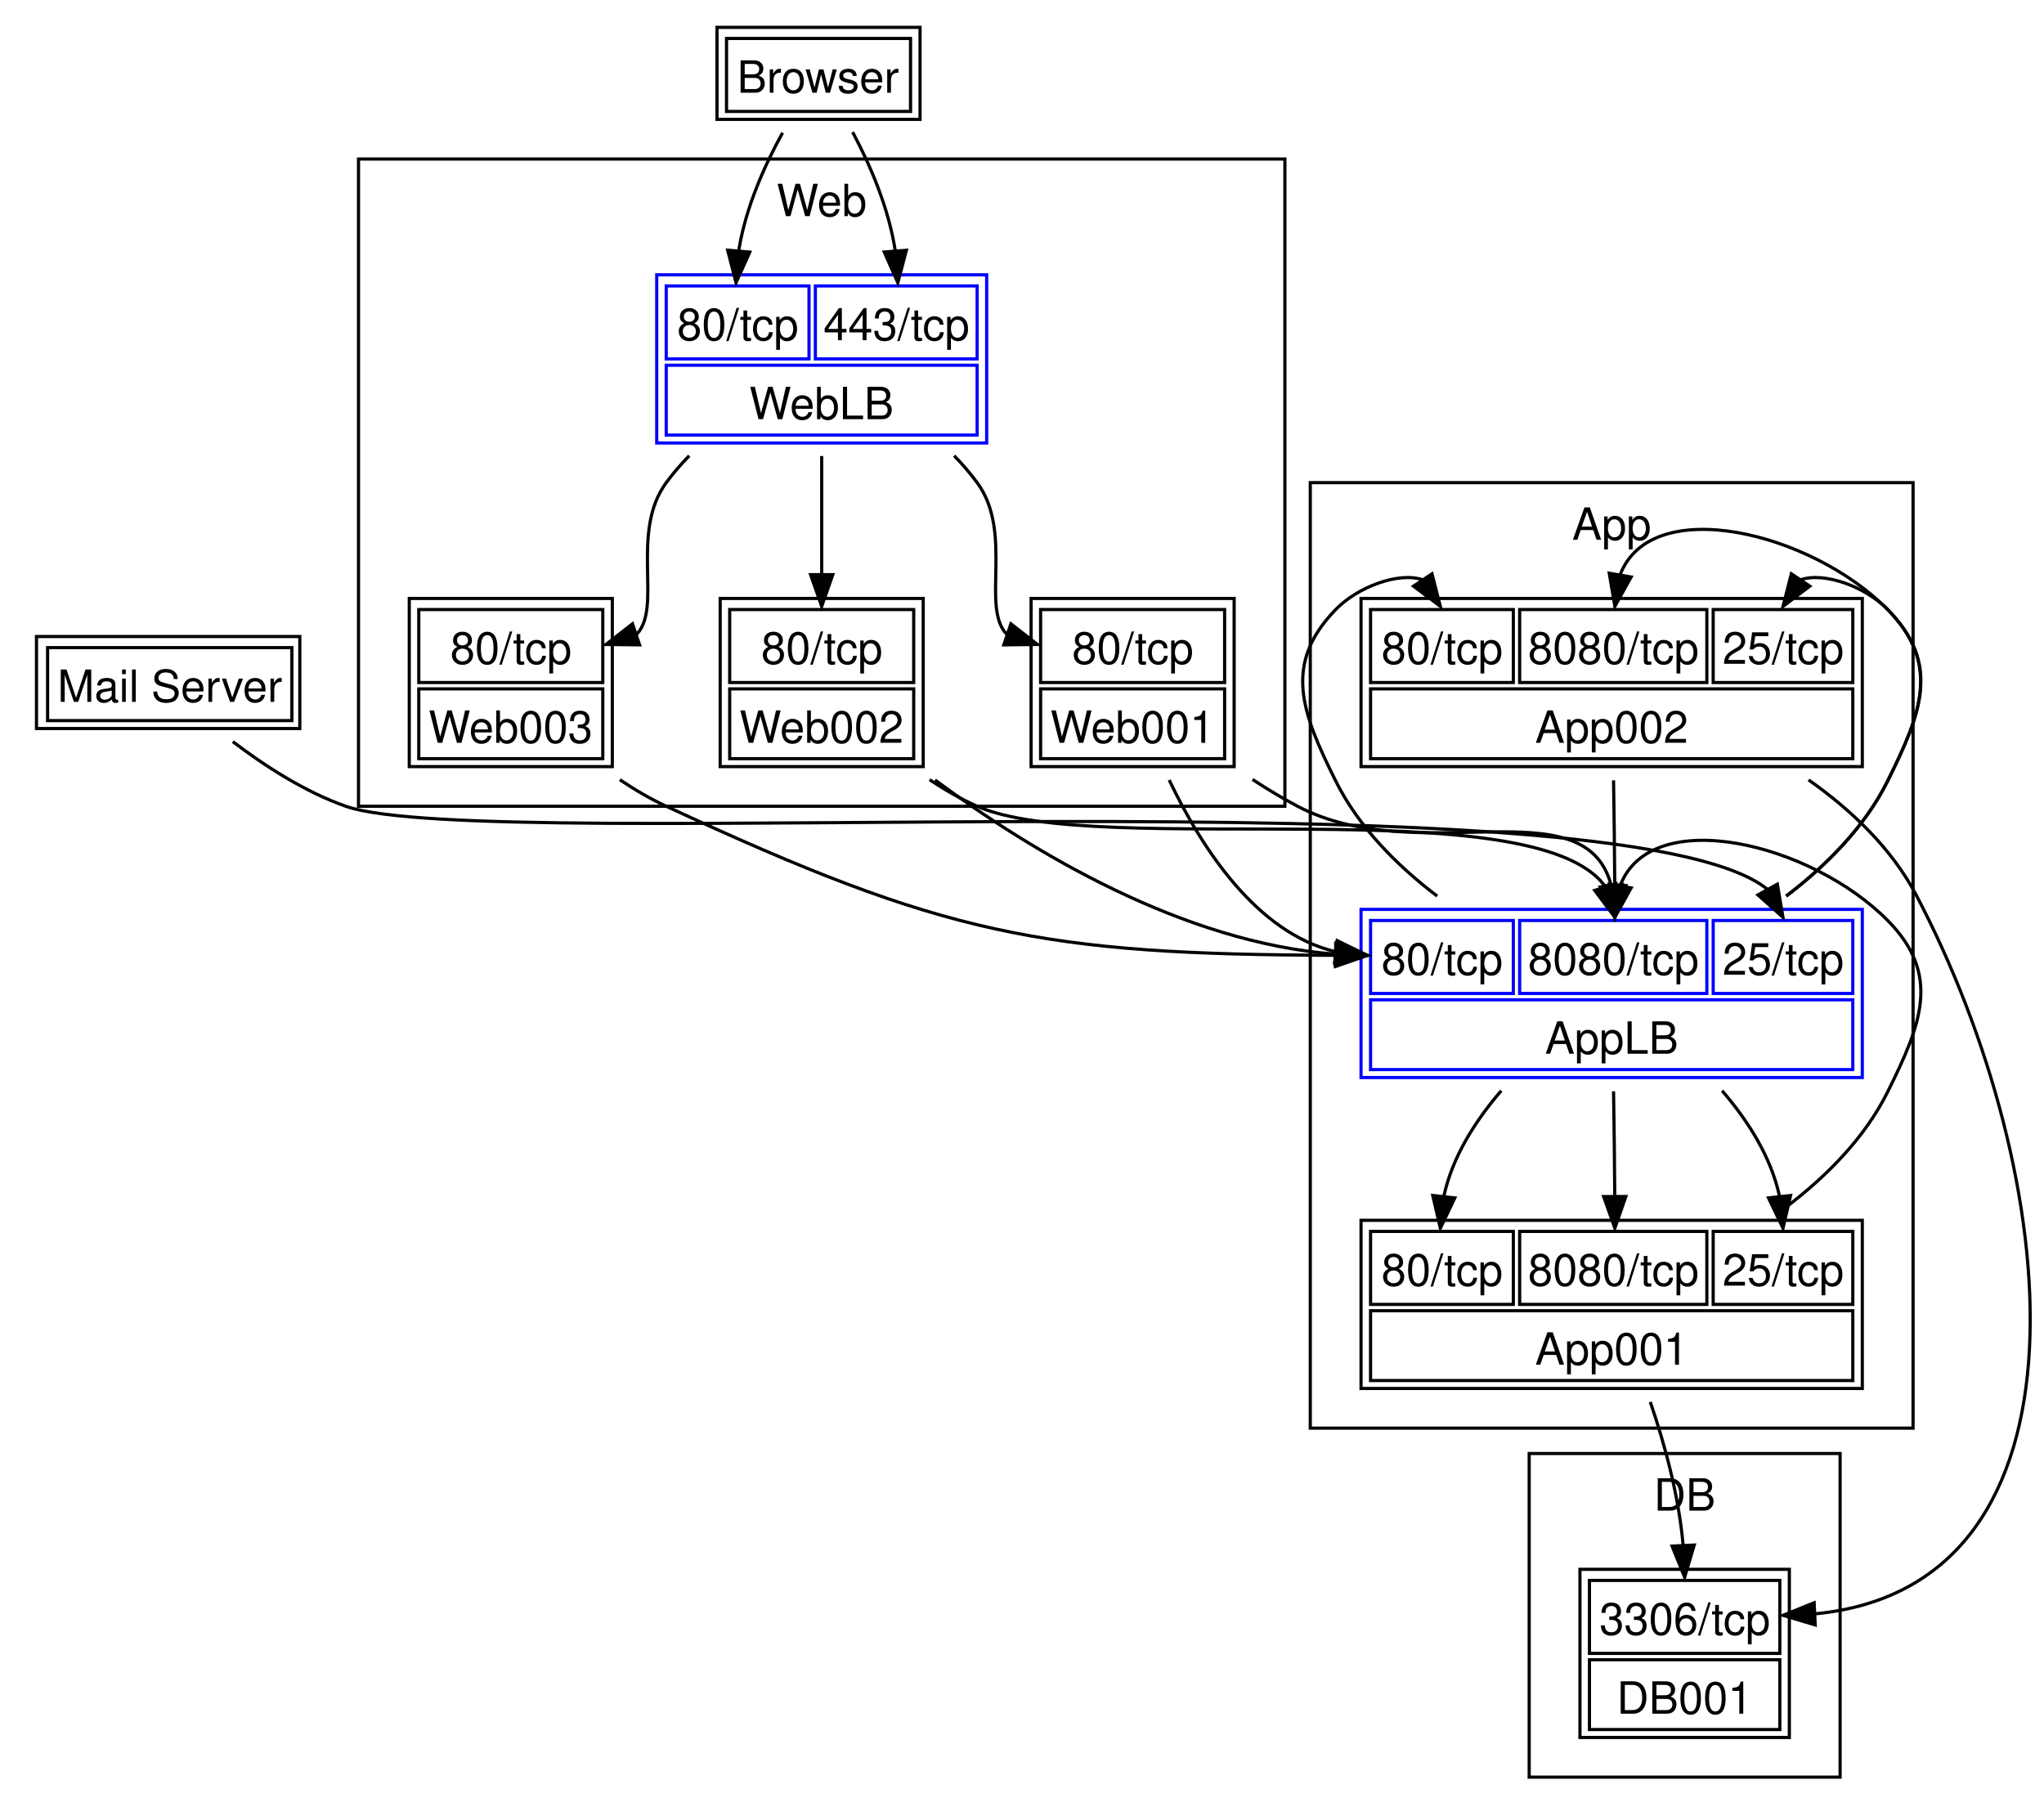
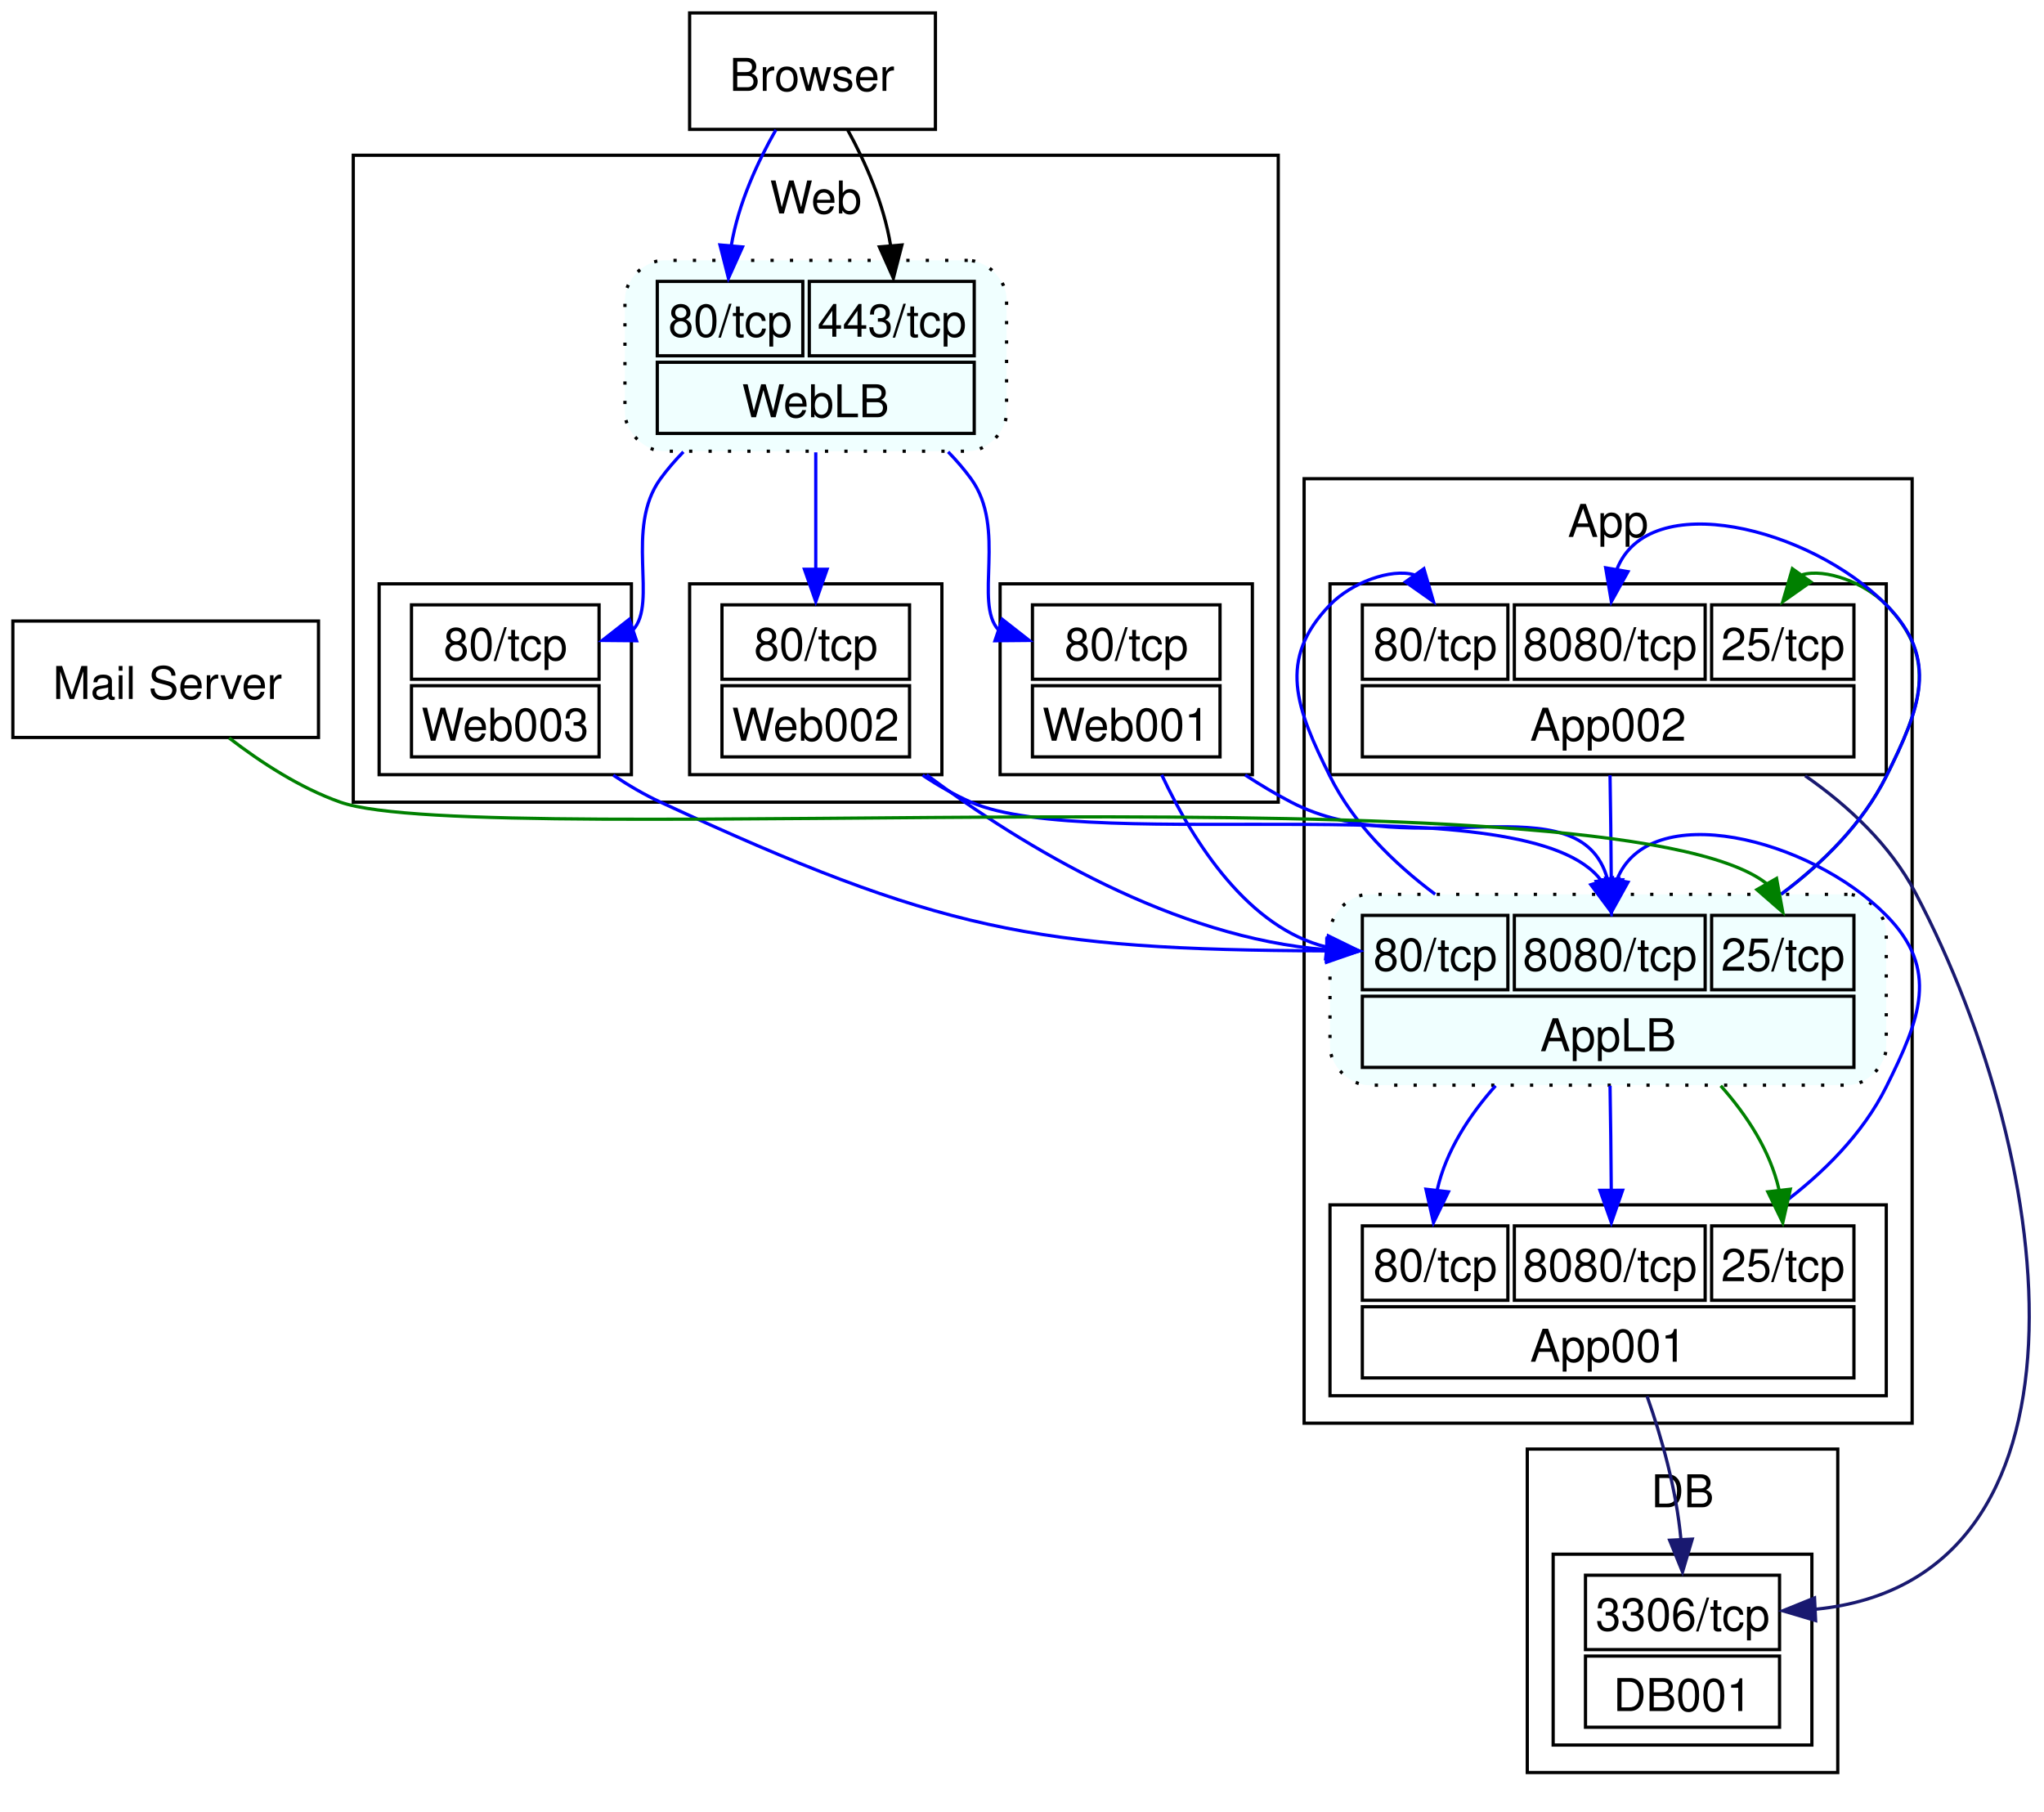
- <svg xmlns="http://www.w3.org/2000/svg" width="644pt" height="572pt" viewBox="0.00 0.00 644.27 572.00">
-   <g id="graph0" class="graph" transform="scale(1 1) rotate(0) translate(4 568)">
-     <polygon fill="white" stroke="white" points="-4,4 -4,-568 640.269,-568 640.269,4 -4,4" />
+ <svg xmlns="http://www.w3.org/2000/svg" width="632pt" height="560pt" viewBox="0.00 0.00 631.54 560.00">
+   <g id="graph0" class="graph" transform="scale(1 1) rotate(0) translate(4 556)">
+     <polygon fill="white" stroke="white" points="-4,4 -4,-556 627.537,-556 627.537,4 -4,4" />
    <g id="clust1" class="cluster">
-       <polygon fill="none" stroke="black" points="109,-314 109,-518 401,-518 401,-314 109,-314" />
-       <text text-anchor="middle" x="255" y="-500" font-family="Helvetica,sans-Serif" font-size="14.00">Web</text>
+       <polygon fill="none" stroke="black" points="105,-308 105,-508 391,-508 391,-308 105,-308" />
+       <text text-anchor="middle" x="248" y="-490" font-family="Helvetica,sans-Serif" font-size="14.00">Web</text>
    </g>
    <g id="clust2" class="cluster">
-       <polygon fill="none" stroke="black" points="409,-118 409,-416 599,-416 599,-118 409,-118" />
-       <text text-anchor="middle" x="504" y="-398" font-family="Helvetica,sans-Serif" font-size="14.00">App</text>
+       <polygon fill="none" stroke="black" points="399,-116 399,-408 587,-408 587,-116 399,-116" />
+       <text text-anchor="middle" x="493" y="-390" font-family="Helvetica,sans-Serif" font-size="14.00">App</text>
    </g>
    <g id="clust3" class="cluster">
-       <polygon fill="none" stroke="black" points="478,-8 478,-110 576,-110 576,-8 478,-8" />
-       <text text-anchor="middle" x="527" y="-92" font-family="Helvetica,sans-Serif" font-size="14.00">DB</text>
+       <polygon fill="none" stroke="black" points="468,-8 468,-108 564,-108 564,-8 468,-8" />
+       <text text-anchor="middle" x="516" y="-90" font-family="Helvetica,sans-Serif" font-size="14.00">DB</text>
    </g>
    <g id="node1" class="node">
-       <polygon fill="none" stroke="black" points="128,-353 128,-376 186,-376 186,-353 128,-353" />
-       <text text-anchor="start" x="137.931" y="-358.9" font-family="Helvetica,sans-Serif" font-size="14.00">80/tcp</text>
-       <polygon fill="none" stroke="black" points="128,-329 128,-351 186,-351 186,-329 128,-329" />
-       <text text-anchor="start" x="131.051" y="-334" font-family="Helvetica,sans-Serif" font-size="14.00">Web003</text>
-       <polygon fill="none" stroke="black" points="125,-326.5 125,-379.5 189,-379.5 189,-326.5 125,-326.5" />
+       <polygon fill="none" stroke="black" points="191,-375.5 113,-375.5 113,-316.5 191,-316.5 191,-375.5" />
+       <polygon fill="none" stroke="black" points="123,-346 123,-369 181,-369 181,-346 123,-346" />
+       <text text-anchor="start" x="132.931" y="-351.9" font-family="Helvetica,sans-Serif" font-size="14.00">80/tcp</text>
+       <polygon fill="none" stroke="black" points="123,-322 123,-344 181,-344 181,-322 123,-322" />
+       <text text-anchor="start" x="126.051" y="-327" font-family="Helvetica,sans-Serif" font-size="14.00">Web003</text>
    </g>
    <g id="node7" class="node">
-       <polygon fill="none" stroke="blue" points="428,-255 428,-278 473,-278 473,-255 428,-255" />
-       <text text-anchor="start" x="431.431" y="-260.9" font-family="Helvetica,sans-Serif" font-size="14.00">80/tcp</text>
-       <polygon fill="none" stroke="blue" points="475,-255 475,-278 534,-278 534,-255 475,-255" />
-       <text text-anchor="start" x="477.645" y="-260.9" font-family="Helvetica,sans-Serif" font-size="14.00">8080/tcp</text>
-       <polygon fill="none" stroke="blue" points="536,-255 536,-278 580,-278 580,-255 536,-255" />
-       <text text-anchor="start" x="538.931" y="-260.9" font-family="Helvetica,sans-Serif" font-size="14.00">25/tcp</text>
-       <polygon fill="none" stroke="blue" points="428,-231 428,-253 580,-253 580,-231 428,-231" />
-       <text text-anchor="start" x="482.983" y="-236" font-family="Helvetica,sans-Serif" font-size="14.00">AppLB</text>
-       <polygon fill="none" stroke="blue" points="425,-228.5 425,-281.5 583,-281.5 583,-228.5 425,-228.5" />
+       <path fill="azure" stroke="black" stroke-dasharray="1,5" d="M567,-279.5C567,-279.5 419,-279.5 419,-279.5 413,-279.5 407,-273.5 407,-267.5 407,-267.5 407,-232.5 407,-232.5 407,-226.5 413,-220.5 419,-220.5 419,-220.5 567,-220.5 567,-220.5 573,-220.5 579,-226.5 579,-232.5 579,-232.5 579,-267.5 579,-267.5 579,-273.5 573,-279.5 567,-279.5" />
+       <polygon fill="none" stroke="black" points="417,-250 417,-273 462,-273 462,-250 417,-250" />
+       <text text-anchor="start" x="420.431" y="-255.9" font-family="Helvetica,sans-Serif" font-size="14.00">80/tcp</text>
+       <polygon fill="none" stroke="black" points="464,-250 464,-273 523,-273 523,-250 464,-250" />
+       <text text-anchor="start" x="466.645" y="-255.9" font-family="Helvetica,sans-Serif" font-size="14.00">8080/tcp</text>
+       <polygon fill="none" stroke="black" points="525,-250 525,-273 569,-273 569,-250 525,-250" />
+       <text text-anchor="start" x="527.931" y="-255.9" font-family="Helvetica,sans-Serif" font-size="14.00">25/tcp</text>
+       <polygon fill="none" stroke="black" points="417,-226 417,-248 569,-248 569,-226 417,-226" />
+       <text text-anchor="start" x="471.983" y="-231" font-family="Helvetica,sans-Serif" font-size="14.00">AppLB</text>
    </g>
    <g id="edge11" class="edge">
-       <path fill="none" stroke="black" d="M191.361,-322.371C196.08,-319.21 201.02,-316.312 206,-314 293.971,-273.165 324.493,-267.367 416.946,-267.018" />
-       <polygon fill="black" stroke="black" points="417.006,-270.518 427,-267 416.994,-263.518 417.006,-270.518" />
+       <path fill="none" stroke="blue" d="M185.403,-316.336C190.105,-313.188 195.034,-310.297 200,-308 285.952,-268.241 315.75,-262.382 405.9,-262.019" />
+       <polygon fill="blue" stroke="blue" points="406.007,-265.519 416,-262 405.993,-258.519 406.007,-265.519" />
    </g>
    <g id="node2" class="node">
-       <polygon fill="none" stroke="black" points="226,-353 226,-376 284,-376 284,-353 226,-353" />
-       <text text-anchor="start" x="235.931" y="-358.9" font-family="Helvetica,sans-Serif" font-size="14.00">80/tcp</text>
-       <polygon fill="none" stroke="black" points="226,-329 226,-351 284,-351 284,-329 226,-329" />
-       <text text-anchor="start" x="229.051" y="-334" font-family="Helvetica,sans-Serif" font-size="14.00">Web002</text>
-       <polygon fill="none" stroke="black" points="223,-326.5 223,-379.5 287,-379.5 287,-326.5 223,-326.5" />
+       <polygon fill="none" stroke="black" points="287,-375.5 209,-375.5 209,-316.5 287,-316.5 287,-375.5" />
+       <polygon fill="none" stroke="black" points="219,-346 219,-369 277,-369 277,-346 219,-346" />
+       <text text-anchor="start" x="228.931" y="-351.9" font-family="Helvetica,sans-Serif" font-size="14.00">80/tcp</text>
+       <polygon fill="none" stroke="black" points="219,-322 219,-344 277,-344 277,-322 219,-322" />
+       <text text-anchor="start" x="222.051" y="-327" font-family="Helvetica,sans-Serif" font-size="14.00">Web002</text>
    </g>
    <g id="edge8" class="edge">
-       <path fill="none" stroke="black" d="M290.728,-322.271C321.68,-299.387 368.904,-271.058 416.78,-267.396" />
-       <polygon fill="black" stroke="black" points="417.143,-270.885 427,-267 416.872,-263.89 417.143,-270.885" />
+       <path fill="none" stroke="blue" d="M282.27,-316.436C312.476,-294.022 358.89,-266.013 405.953,-262.392" />
+       <polygon fill="blue" stroke="blue" points="406.144,-265.887 416,-262 405.871,-258.892 406.144,-265.887" />
    </g>
    <g id="edge10" class="edge">
-       <path fill="none" stroke="black" d="M289.001,-322.376C293.818,-319.173 298.88,-316.262 304,-314 342.07,-297.181 479.622,-319.953 501.933,-288.731" />
-       <polygon fill="black" stroke="black" points="505.332,-289.59 505,-279 498.655,-287.485 505.332,-289.59" />
+       <path fill="none" stroke="blue" d="M281.046,-316.327C285.844,-313.139 290.893,-310.24 296,-308 333.53,-291.537 469.005,-314.268 490.979,-283.575" />
+       <polygon fill="blue" stroke="blue" points="494.329,-284.59 494,-274 487.653,-282.483 494.329,-284.59" />
    </g>
    <g id="node3" class="node">
-       <polygon fill="none" stroke="black" points="324,-353 324,-376 382,-376 382,-353 324,-353" />
-       <text text-anchor="start" x="333.931" y="-358.9" font-family="Helvetica,sans-Serif" font-size="14.00">80/tcp</text>
-       <polygon fill="none" stroke="black" points="324,-329 324,-351 382,-351 382,-329 324,-329" />
-       <text text-anchor="start" x="327.051" y="-334" font-family="Helvetica,sans-Serif" font-size="14.00">Web001</text>
-       <polygon fill="none" stroke="black" points="321,-326.5 321,-379.5 385,-379.5 385,-326.5 321,-326.5" />
+       <polygon fill="none" stroke="black" points="383,-375.5 305,-375.5 305,-316.5 383,-316.5 383,-375.5" />
+       <polygon fill="none" stroke="black" points="315,-346 315,-369 373,-369 373,-346 315,-346" />
+       <text text-anchor="start" x="324.931" y="-351.9" font-family="Helvetica,sans-Serif" font-size="14.00">80/tcp</text>
+       <polygon fill="none" stroke="black" points="315,-322 315,-344 373,-344 373,-322 315,-322" />
+       <text text-anchor="start" x="318.051" y="-327" font-family="Helvetica,sans-Serif" font-size="14.00">Web001</text>
    </g>
    <g id="edge7" class="edge">
-       <path fill="none" stroke="black" d="M364.531,-322.271C374.842,-300.632 392.15,-274.123 416.796,-268.208" />
-       <polygon fill="black" stroke="black" points="417.481,-271.651 427,-267 416.658,-264.7 417.481,-271.651" />
+       <path fill="none" stroke="blue" d="M354.971,-316.436C364.95,-295.241 381.829,-269.043 405.992,-263.194" />
+       <polygon fill="blue" stroke="blue" points="406.485,-266.66 416,-262 405.656,-259.71 406.485,-266.66" />
    </g>
    <g id="edge9" class="edge">
-       <path fill="none" stroke="black" d="M390.792,-322.452C395.452,-319.393 400.249,-316.497 405,-314 443.263,-293.891 495.544,-320.887 503.864,-289.027" />
-       <polygon fill="black" stroke="black" points="507.352,-289.33 505,-279 500.396,-288.542 507.352,-289.33" />
+       <path fill="none" stroke="blue" d="M380.781,-316.395C385.44,-313.352 390.244,-310.471 395,-308 432.734,-288.392 484.201,-315.093 492.768,-284.297" />
+       <polygon fill="blue" stroke="blue" points="496.287,-284.345 494,-274 489.337,-283.513 496.287,-284.345" />
    </g>
    <g id="node4" class="node">
-       <polygon fill="none" stroke="blue" points="206,-455 206,-478 251,-478 251,-455 206,-455" />
-       <text text-anchor="start" x="209.431" y="-460.9" font-family="Helvetica,sans-Serif" font-size="14.00">80/tcp</text>
-       <polygon fill="none" stroke="blue" points="253,-455 253,-478 304,-478 304,-455 253,-455" />
-       <text text-anchor="start" x="255.538" y="-460.9" font-family="Helvetica,sans-Serif" font-size="14.00">443/tcp</text>
-       <polygon fill="none" stroke="blue" points="206,-431 206,-453 304,-453 304,-431 206,-431" />
-       <text text-anchor="start" x="232.168" y="-436" font-family="Helvetica,sans-Serif" font-size="14.00">WebLB</text>
-       <polygon fill="none" stroke="blue" points="203,-428.5 203,-481.5 307,-481.5 307,-428.5 203,-428.5" />
+       <path fill="azure" stroke="black" stroke-dasharray="1,5" d="M295,-475.5C295,-475.5 201,-475.5 201,-475.5 195,-475.5 189,-469.5 189,-463.5 189,-463.5 189,-428.5 189,-428.5 189,-422.5 195,-416.5 201,-416.5 201,-416.5 295,-416.5 295,-416.5 301,-416.5 307,-422.5 307,-428.5 307,-428.5 307,-463.5 307,-463.5 307,-469.5 301,-475.5 295,-475.5" />
+       <polygon fill="none" stroke="black" points="199,-446 199,-469 244,-469 244,-446 199,-446" />
+       <text text-anchor="start" x="202.431" y="-451.9" font-family="Helvetica,sans-Serif" font-size="14.00">80/tcp</text>
+       <polygon fill="none" stroke="black" points="246,-446 246,-469 297,-469 297,-446 246,-446" />
+       <text text-anchor="start" x="248.538" y="-451.9" font-family="Helvetica,sans-Serif" font-size="14.00">443/tcp</text>
+       <polygon fill="none" stroke="black" points="199,-422 199,-444 297,-444 297,-422 199,-422" />
+       <text text-anchor="start" x="225.168" y="-427" font-family="Helvetica,sans-Serif" font-size="14.00">WebLB</text>
    </g>
    <g id="edge6" class="edge">
-       <path fill="none" stroke="black" d="M213.254,-424.486C210.624,-421.785 208.168,-418.949 206,-416 194.472,-400.317 204.856,-376.85 196.749,-368.282" />
-       <polygon fill="black" stroke="black" points="197.594,-364.873 187,-365 195.361,-371.507 197.594,-364.873" />
+       <path fill="none" stroke="blue" d="M207.069,-416.307C204.501,-413.667 202.107,-410.891 200,-408 188.806,-392.641 199.265,-369.624 191.472,-361.219" />
+       <polygon fill="blue" stroke="blue" points="192.594,-357.904 182,-358 190.342,-364.532 192.594,-357.904" />
    </g>
    <g id="edge5" class="edge">
-       <path fill="none" stroke="black" d="M255,-424.383C255,-413.088 255,-399.854 255,-387.09" />
-       <polygon fill="black" stroke="black" points="258.5,-387 255,-377 251.5,-387 258.5,-387" />
+       <path fill="none" stroke="blue" d="M248,-416.152C248,-405.259 248,-392.516 248,-380.197" />
+       <polygon fill="blue" stroke="blue" points="251.5,-380 248,-370 244.5,-380 251.5,-380" />
    </g>
    <g id="edge4" class="edge">
-       <path fill="none" stroke="black" d="M296.746,-424.486C299.376,-421.785 301.832,-418.949 304,-416 315.528,-400.317 305.144,-376.85 313.251,-368.282" />
-       <polygon fill="black" stroke="black" points="314.639,-371.507 323,-365 312.406,-364.873 314.639,-371.507" />
+       <path fill="none" stroke="blue" d="M288.931,-416.307C291.499,-413.667 293.893,-410.891 296,-408 307.194,-392.641 296.735,-369.624 304.528,-361.219" />
+       <polygon fill="blue" stroke="blue" points="305.658,-364.532 314,-358 303.406,-357.904 305.658,-364.532" />
    </g>
    <g id="node5" class="node">
-       <polygon fill="none" stroke="black" points="428,-353 428,-376 473,-376 473,-353 428,-353" />
-       <text text-anchor="start" x="431.431" y="-358.9" font-family="Helvetica,sans-Serif" font-size="14.00">80/tcp</text>
-       <polygon fill="none" stroke="black" points="475,-353 475,-376 534,-376 534,-353 475,-353" />
-       <text text-anchor="start" x="477.645" y="-358.9" font-family="Helvetica,sans-Serif" font-size="14.00">8080/tcp</text>
-       <polygon fill="none" stroke="black" points="536,-353 536,-376 580,-376 580,-353 536,-353" />
-       <text text-anchor="start" x="538.931" y="-358.9" font-family="Helvetica,sans-Serif" font-size="14.00">25/tcp</text>
-       <polygon fill="none" stroke="black" points="428,-329 428,-351 580,-351 580,-329 428,-329" />
-       <text text-anchor="start" x="479.866" y="-334" font-family="Helvetica,sans-Serif" font-size="14.00">App002</text>
-       <polygon fill="none" stroke="black" points="425,-326.5 425,-379.5 583,-379.5 583,-326.5 425,-326.5" />
+       <polygon fill="none" stroke="black" points="579,-375.5 407,-375.5 407,-316.5 579,-316.5 579,-375.5" />
+       <polygon fill="none" stroke="black" points="417,-346 417,-369 462,-369 462,-346 417,-346" />
+       <text text-anchor="start" x="420.431" y="-351.9" font-family="Helvetica,sans-Serif" font-size="14.00">80/tcp</text>
+       <polygon fill="none" stroke="black" points="464,-346 464,-369 523,-369 523,-346 464,-346" />
+       <text text-anchor="start" x="466.645" y="-351.9" font-family="Helvetica,sans-Serif" font-size="14.00">8080/tcp</text>
+       <polygon fill="none" stroke="black" points="525,-346 525,-369 569,-369 569,-346 525,-346" />
+       <text text-anchor="start" x="527.931" y="-351.9" font-family="Helvetica,sans-Serif" font-size="14.00">25/tcp</text>
+       <polygon fill="none" stroke="black" points="417,-322 417,-344 569,-344 569,-322 417,-322" />
+       <text text-anchor="start" x="468.866" y="-327" font-family="Helvetica,sans-Serif" font-size="14.00">App002</text>
    </g>
    <g id="edge13" class="edge">
-       <path fill="none" stroke="black" d="M504.593,-322.167C504.758,-312.042 504.909,-300.439 504.971,-289.185" />
-       <polygon fill="black" stroke="black" points="508.471,-289.01 505,-279 501.471,-288.99 508.471,-289.01" />
+       <path fill="none" stroke="blue" d="M493.587,-316.328C493.752,-306.528 493.904,-295.273 493.968,-284.334" />
+       <polygon fill="blue" stroke="blue" points="497.469,-284.011 494,-274 490.469,-283.989 497.469,-284.011" />
    </g>
    <g id="node8" class="node">
-       <polygon fill="none" stroke="black" points="497,-47 497,-70 557,-70 557,-47 497,-47" />
-       <text text-anchor="start" x="500.145" y="-52.9" font-family="Helvetica,sans-Serif" font-size="14.00">3306/tcp</text>
-       <polygon fill="none" stroke="black" points="497,-23 497,-45 557,-45 557,-23 497,-23" />
-       <text text-anchor="start" x="505.597" y="-28" font-family="Helvetica,sans-Serif" font-size="14.00">DB001</text>
-       <polygon fill="none" stroke="black" points="494,-20.5 494,-73.5 560,-73.5 560,-20.5 494,-20.5" />
+       <polygon fill="none" stroke="black" points="556,-75.5 476,-75.5 476,-16.5 556,-16.5 556,-75.5" />
+       <polygon fill="none" stroke="black" points="486,-46 486,-69 546,-69 546,-46 486,-46" />
+       <text text-anchor="start" x="489.145" y="-51.9" font-family="Helvetica,sans-Serif" font-size="14.00">3306/tcp</text>
+       <polygon fill="none" stroke="black" points="486,-22 486,-44 546,-44 546,-22 486,-22" />
+       <text text-anchor="start" x="494.597" y="-27" font-family="Helvetica,sans-Serif" font-size="14.00">DB001</text>
    </g>
    <g id="edge21" class="edge">
-       <path fill="none" stroke="black" d="M566.06,-322.319C579.655,-312.725 592.279,-300.678 600,-286 646.133,-198.299 659.683,-68.257 568.119,-59.47" />
-       <polygon fill="black" stroke="black" points="568.152,-55.968 558,-59 567.827,-62.96 568.152,-55.968" />
+       <path fill="none" stroke="midnightblue" d="M553.915,-316.167C567.555,-306.662 580.262,-294.671 588,-280 633.165,-194.373 646.412,-67.314 557.167,-58.486" />
+       <polygon fill="midnightblue" stroke="midnightblue" points="557.156,-54.982 547,-58 556.821,-61.974 557.156,-54.982" />
    </g>
    <g id="node6" class="node">
-       <polygon fill="none" stroke="black" points="428,-157 428,-180 473,-180 473,-157 428,-157" />
-       <text text-anchor="start" x="431.431" y="-162.9" font-family="Helvetica,sans-Serif" font-size="14.00">80/tcp</text>
-       <polygon fill="none" stroke="black" points="475,-157 475,-180 534,-180 534,-157 475,-157" />
-       <text text-anchor="start" x="477.645" y="-162.9" font-family="Helvetica,sans-Serif" font-size="14.00">8080/tcp</text>
-       <polygon fill="none" stroke="black" points="536,-157 536,-180 580,-180 580,-157 536,-157" />
-       <text text-anchor="start" x="538.931" y="-162.9" font-family="Helvetica,sans-Serif" font-size="14.00">25/tcp</text>
-       <polygon fill="none" stroke="black" points="428,-133 428,-155 580,-155 580,-133 428,-133" />
-       <text text-anchor="start" x="479.866" y="-138" font-family="Helvetica,sans-Serif" font-size="14.00">App001</text>
-       <polygon fill="none" stroke="black" points="425,-130.5 425,-183.5 583,-183.5 583,-130.5 425,-130.5" />
+       <polygon fill="none" stroke="black" points="579,-183.5 407,-183.5 407,-124.5 579,-124.5 579,-183.5" />
+       <polygon fill="none" stroke="black" points="417,-154 417,-177 462,-177 462,-154 417,-154" />
+       <text text-anchor="start" x="420.431" y="-159.9" font-family="Helvetica,sans-Serif" font-size="14.00">80/tcp</text>
+       <polygon fill="none" stroke="black" points="464,-154 464,-177 523,-177 523,-154 464,-154" />
+       <text text-anchor="start" x="466.645" y="-159.9" font-family="Helvetica,sans-Serif" font-size="14.00">8080/tcp</text>
+       <polygon fill="none" stroke="black" points="525,-154 525,-177 569,-177 569,-154 525,-154" />
+       <text text-anchor="start" x="527.931" y="-159.9" font-family="Helvetica,sans-Serif" font-size="14.00">25/tcp</text>
+       <polygon fill="none" stroke="black" points="417,-130 417,-152 569,-152 569,-130 417,-130" />
+       <text text-anchor="start" x="468.866" y="-135" font-family="Helvetica,sans-Serif" font-size="14.00">App001</text>
    </g>
    <g id="edge12" class="edge">
-       <path fill="none" stroke="black" d="M559.002,-187.684C571.834,-197.442 583.833,-209.567 591,-224 601.674,-245.496 607.872,-260.931 591,-278 566.858,-302.425 516.678,-314.623 506.734,-289.128" />
-       <polygon fill="black" stroke="black" points="510.137,-288.266 505,-279 503.238,-289.447 510.137,-288.266" />
+       <path fill="none" stroke="blue" d="M546.469,-183.523C559.489,-193.247 571.745,-205.423 579,-220 589.495,-241.088 595.558,-256.246 579,-273 555.14,-297.142 505.542,-309.207 495.714,-284.01" />
+       <polygon fill="blue" stroke="blue" points="499.137,-283.266 494,-274 492.238,-284.447 499.137,-283.266" />
    </g>
    <g id="edge20" class="edge">
-       <path fill="none" stroke="black" d="M516.173,-126.237C520.699,-113.049 525.085,-96.981 526.515,-81.253" />
-       <polygon fill="black" stroke="black" points="530.024,-81.154 527,-71 523.032,-80.823 530.024,-81.154" />
+       <path fill="none" stroke="midnightblue" d="M505.039,-124.344C509.604,-111.424 514.055,-95.609 515.508,-80.108" />
+       <polygon fill="midnightblue" stroke="midnightblue" points="519.009,-80.159 516,-70 512.018,-79.818 519.009,-80.159" />
    </g>
    <g id="edge17" class="edge">
-       <path fill="none" stroke="black" d="M559.002,-285.684C571.834,-295.442 583.833,-307.567 591,-322 601.674,-343.496 607.712,-358.774 591,-376 583.976,-383.24 571.012,-387.933 563.596,-385.391" />
-       <polygon fill="black" stroke="black" points="566.46,-383.378 558,-377 560.636,-387.262 566.46,-383.378" />
+       <path fill="none" stroke="green" d="M546.469,-279.523C559.489,-289.247 571.745,-301.423 579,-316 589.495,-337.088 595.394,-352.086 579,-369 572.346,-375.865 560.188,-380.38 552.926,-378.288" />
+       <polygon fill="green" stroke="green" points="555.663,-376.099 547,-370 549.969,-380.17 555.663,-376.099" />
    </g>
    <g id="edge18" class="edge">
-       <path fill="none" stroke="black" d="M448.998,-285.684C436.166,-295.442 424.167,-307.567 417,-322 406.326,-343.496 400.288,-358.774 417,-376 424.024,-383.24 436.988,-387.933 444.404,-385.391" />
-       <polygon fill="black" stroke="black" points="447.364,-387.262 450,-377 441.54,-383.378 447.364,-387.262" />
+       <path fill="none" stroke="blue" d="M439.531,-279.523C426.511,-289.247 414.255,-301.423 407,-316 396.505,-337.088 390.606,-352.086 407,-369 413.654,-375.865 425.812,-380.38 433.074,-378.288" />
+       <polygon fill="blue" stroke="blue" points="436.031,-380.17 439,-370 430.337,-376.099 436.031,-380.17" />
    </g>
    <g id="edge19" class="edge">
-       <path fill="none" stroke="black" d="M559.002,-285.684C571.834,-295.442 583.833,-307.567 591,-322 601.674,-343.496 607.872,-358.931 591,-376 566.858,-400.425 516.678,-412.623 506.734,-387.128" />
-       <polygon fill="black" stroke="black" points="510.137,-386.266 505,-377 503.238,-387.447 510.137,-386.266" />
+       <path fill="none" stroke="blue" d="M546.469,-279.523C559.489,-289.247 571.745,-301.423 579,-316 589.495,-337.088 595.558,-352.246 579,-369 555.14,-393.142 505.542,-405.207 495.714,-380.01" />
+       <polygon fill="blue" stroke="blue" points="499.137,-379.266 494,-370 492.238,-380.447 499.137,-379.266" />
    </g>
    <g id="edge14" class="edge">
-       <path fill="none" stroke="black" d="M538.81,-224.342C547.054,-214.782 554.236,-203.433 556.899,-191.093" />
-       <polygon fill="black" stroke="black" points="560.395,-191.321 558,-181 553.436,-190.562 560.395,-191.321" />
+       <path fill="none" stroke="green" d="M527.81,-220.325C535.973,-211.134 543.094,-200.206 545.819,-188.259" />
+       <polygon fill="green" stroke="green" points="549.333,-188.335 547,-178 542.379,-187.534 549.333,-188.335" />
    </g>
    <g id="edge15" class="edge">
-       <path fill="none" stroke="black" d="M469.19,-224.342C460.946,-214.782 453.764,-203.433 451.101,-191.093" />
-       <polygon fill="black" stroke="black" points="454.564,-190.562 450,-181 447.605,-191.321 454.564,-190.562" />
+       <path fill="none" stroke="blue" d="M458.19,-220.325C450.027,-211.134 442.906,-200.206 440.181,-188.259" />
+       <polygon fill="blue" stroke="blue" points="443.621,-187.534 439,-178 436.667,-188.335 443.621,-187.534" />
    </g>
    <g id="edge16" class="edge">
-       <path fill="none" stroke="black" d="M504.593,-224.167C504.758,-214.042 504.909,-202.439 504.971,-191.185" />
-       <polygon fill="black" stroke="black" points="508.471,-191.01 505,-181 501.471,-190.99 508.471,-191.01" />
+       <path fill="none" stroke="blue" d="M493.587,-220.328C493.752,-210.528 493.904,-199.273 493.968,-188.334" />
+       <polygon fill="blue" stroke="blue" points="497.469,-188.011 494,-178 490.469,-187.989 497.469,-188.011" />
    </g>
    <g id="node9" class="node">
-       <polygon fill="none" stroke="black" points="11,-341 11,-364 88,-364 88,-341 11,-341" />
-       <text text-anchor="start" x="14.104" y="-346.9" font-family="Helvetica,sans-Serif" font-size="14.00">Mail Server</text>
-       <polygon fill="none" stroke="black" points="7.5,-338.5 7.5,-367.5 90.5,-367.5 90.5,-338.5 7.5,-338.5" />
+       <polygon fill="none" stroke="black" points="94.25,-364 -0.25,-364 -0.25,-328 94.25,-328 94.25,-364" />
+       <text text-anchor="start" x="12.104" y="-339.9" font-family="Helvetica,sans-Serif" font-size="14.00">Mail Server</text>
    </g>
    <g id="edge3" class="edge">
-       <path fill="none" stroke="black" d="M69.384,-334.375C79.432,-326.726 92.136,-318.502 105,-314 149.578,-298.399 507.234,-325.541 553.153,-287.767" />
-       <polygon fill="black" stroke="black" points="556.224,-289.445 558,-279 550.098,-286.058 556.224,-289.445" />
+       <path fill="none" stroke="green" d="M66.629,-327.833C76.311,-320.384 88.565,-312.376 101,-308 144.768,-292.597 495.545,-319.638 541.94,-282.856" />
+       <polygon fill="green" stroke="green" points="545.078,-284.419 547,-274 539,-280.946 545.078,-284.419" />
    </g>
    <g id="node10" class="node">
-       <polygon fill="none" stroke="black" points="225,-533 225,-556 283,-556 283,-533 225,-533" />
-       <text text-anchor="start" x="228.328" y="-538.9" font-family="Helvetica,sans-Serif" font-size="14.00">Browser</text>
-       <polygon fill="none" stroke="black" points="222,-530.5 222,-559.5 286,-559.5 286,-530.5 222,-530.5" />
+       <polygon fill="none" stroke="black" points="285,-552 209,-552 209,-516 285,-516 285,-552" />
+       <text text-anchor="start" x="221.328" y="-527.9" font-family="Helvetica,sans-Serif" font-size="14.00">Browser</text>
    </g>
    <g id="edge1" class="edge">
-       <path fill="none" stroke="black" d="M242.672,-526.266C237.088,-516.177 231.087,-502.881 228.879,-489.347" />
-       <polygon fill="black" stroke="black" points="232.334,-488.668 228,-479 225.359,-489.26 232.334,-488.668" />
+       <path fill="none" stroke="blue" d="M235.672,-515.857C230.088,-506.095 224.087,-493.216 221.879,-480.063" />
+       <polygon fill="blue" stroke="blue" points="225.357,-479.657 221,-470 218.384,-480.267 225.357,-479.657" />
    </g>
    <g id="edge2" class="edge">
-       <path fill="none" stroke="black" d="M264.747,-526.483C270.2,-516.261 276.106,-502.704 278.205,-488.979" />
-       <polygon fill="black" stroke="black" points="281.695,-489.246 279,-479 274.717,-488.691 281.695,-489.246" />
+       <path fill="none" stroke="black" d="M257.893,-515.8C263.261,-506.018 269.032,-493.129 271.155,-480.02" />
+       <polygon fill="black" stroke="black" points="274.647,-480.259 272,-470 267.672,-479.67 274.647,-480.259" />
    </g>
  </g>
</svg>
